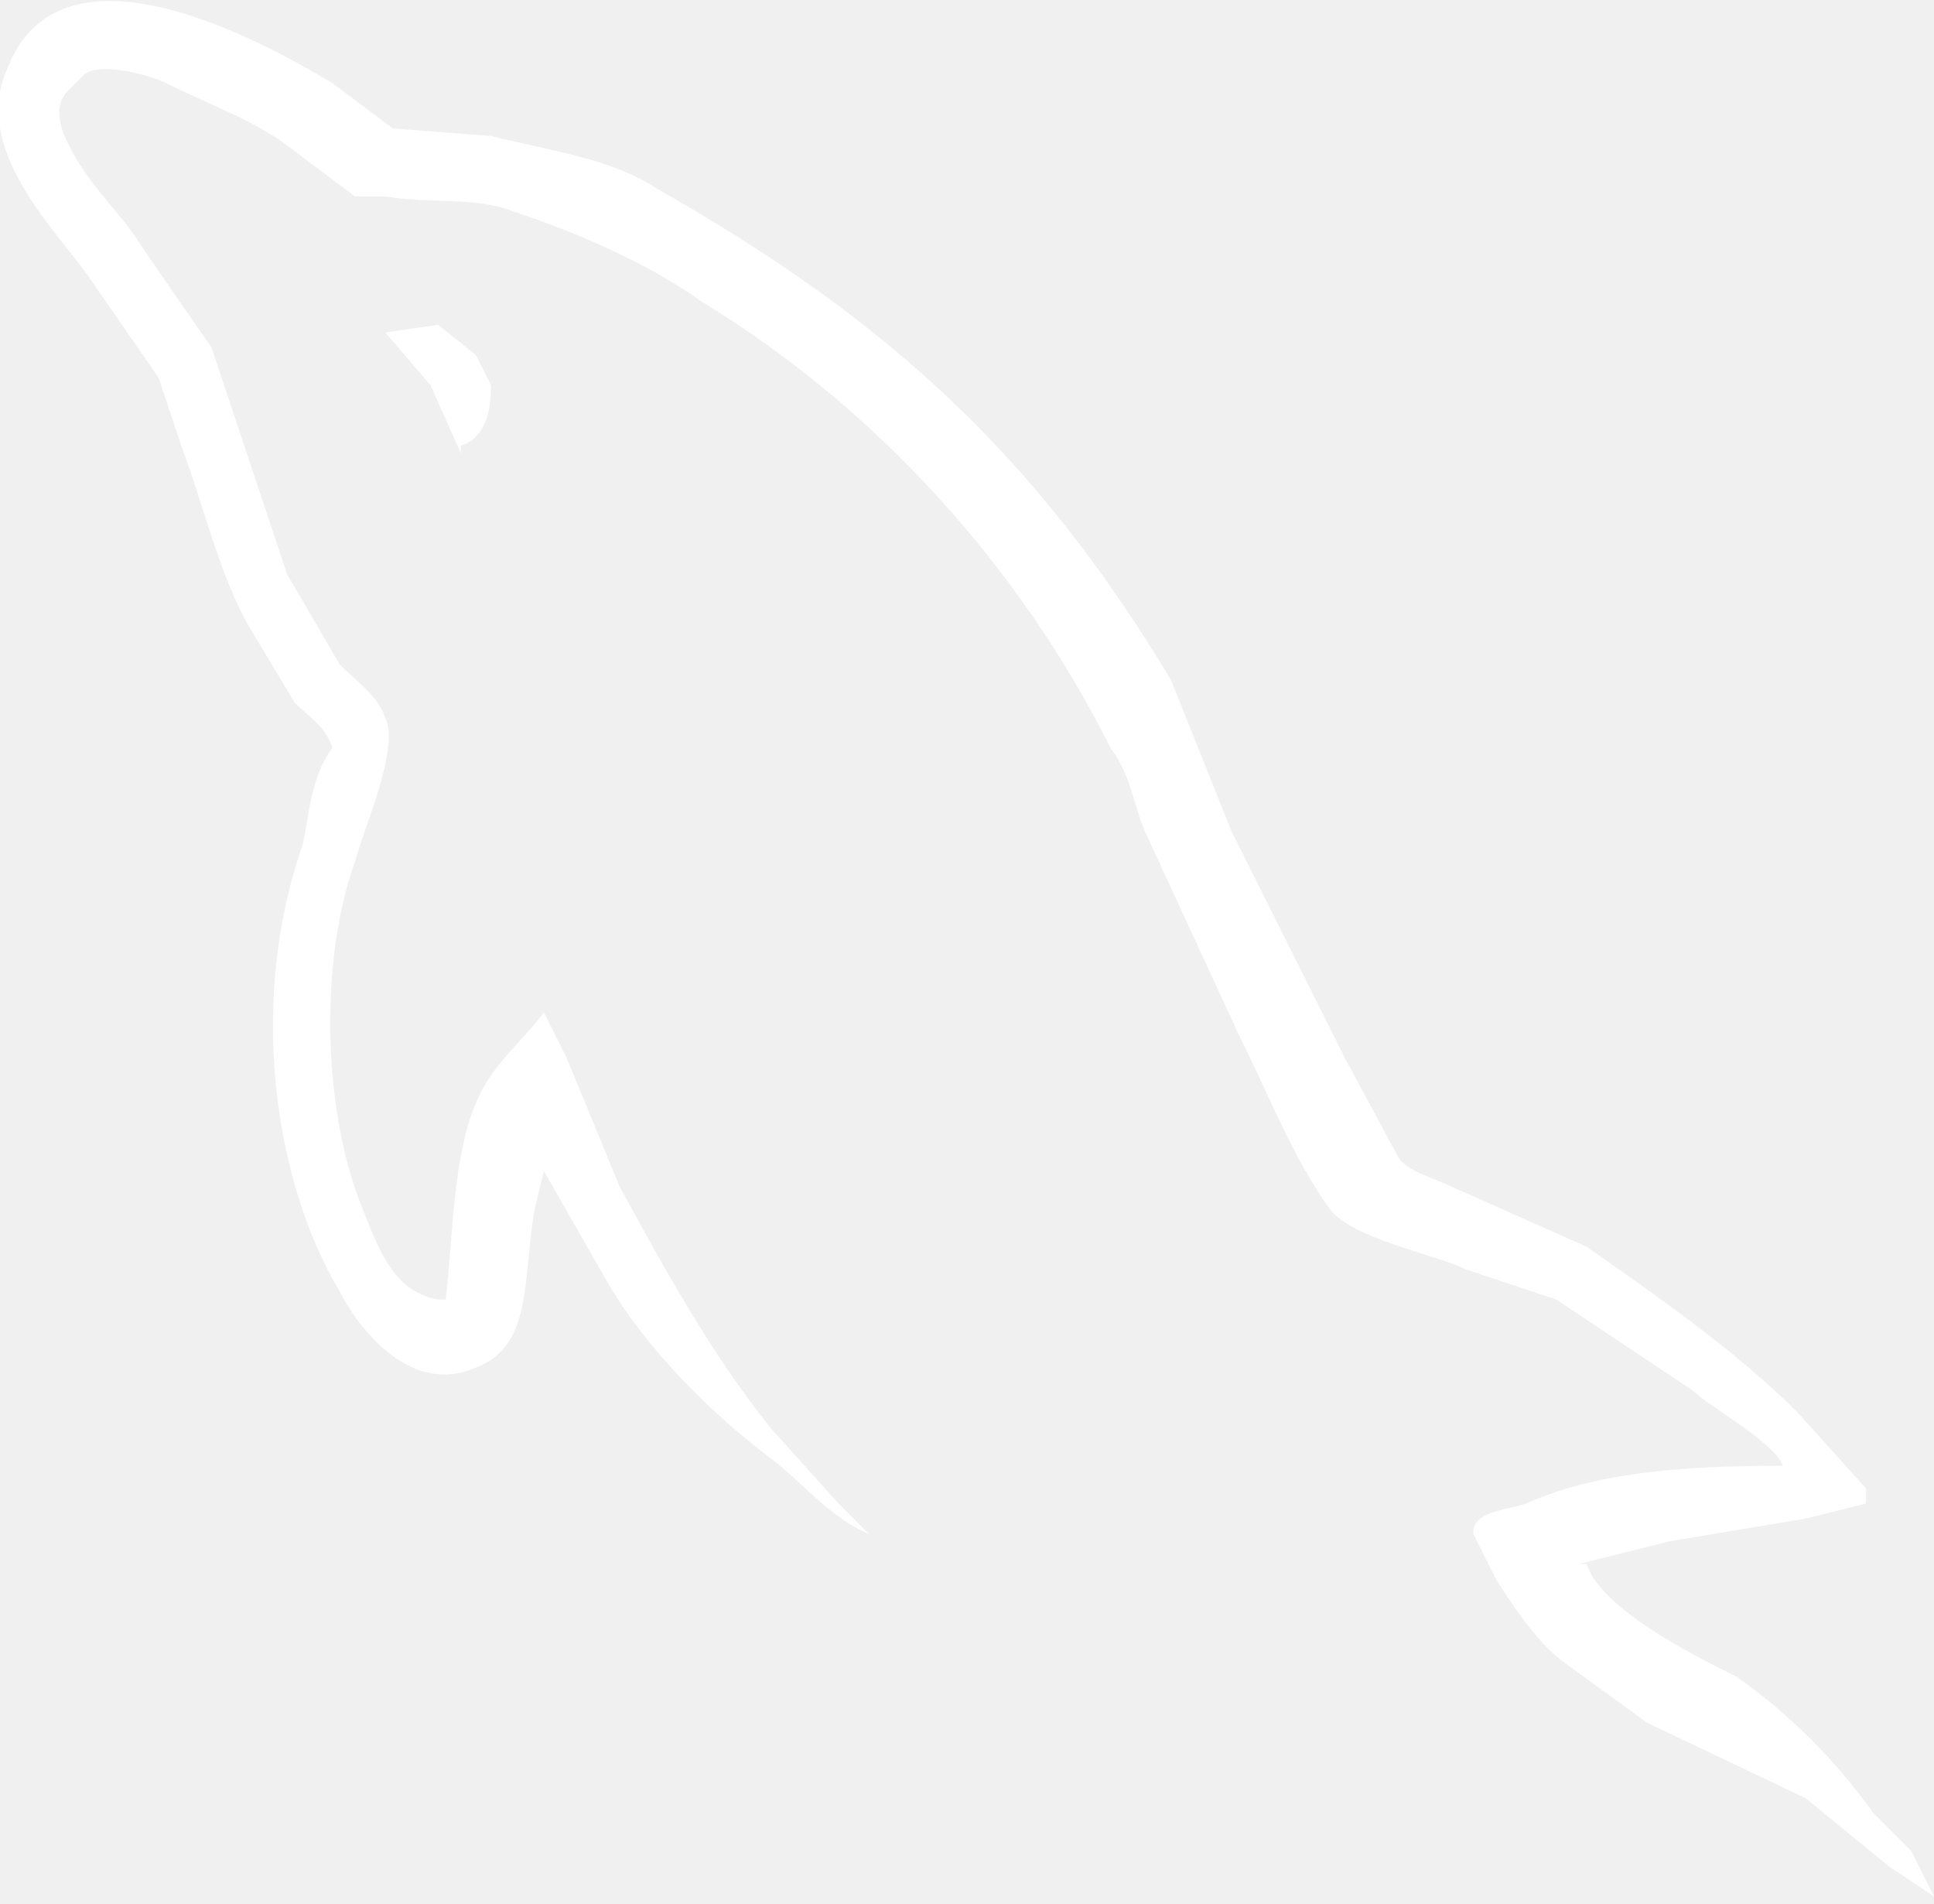
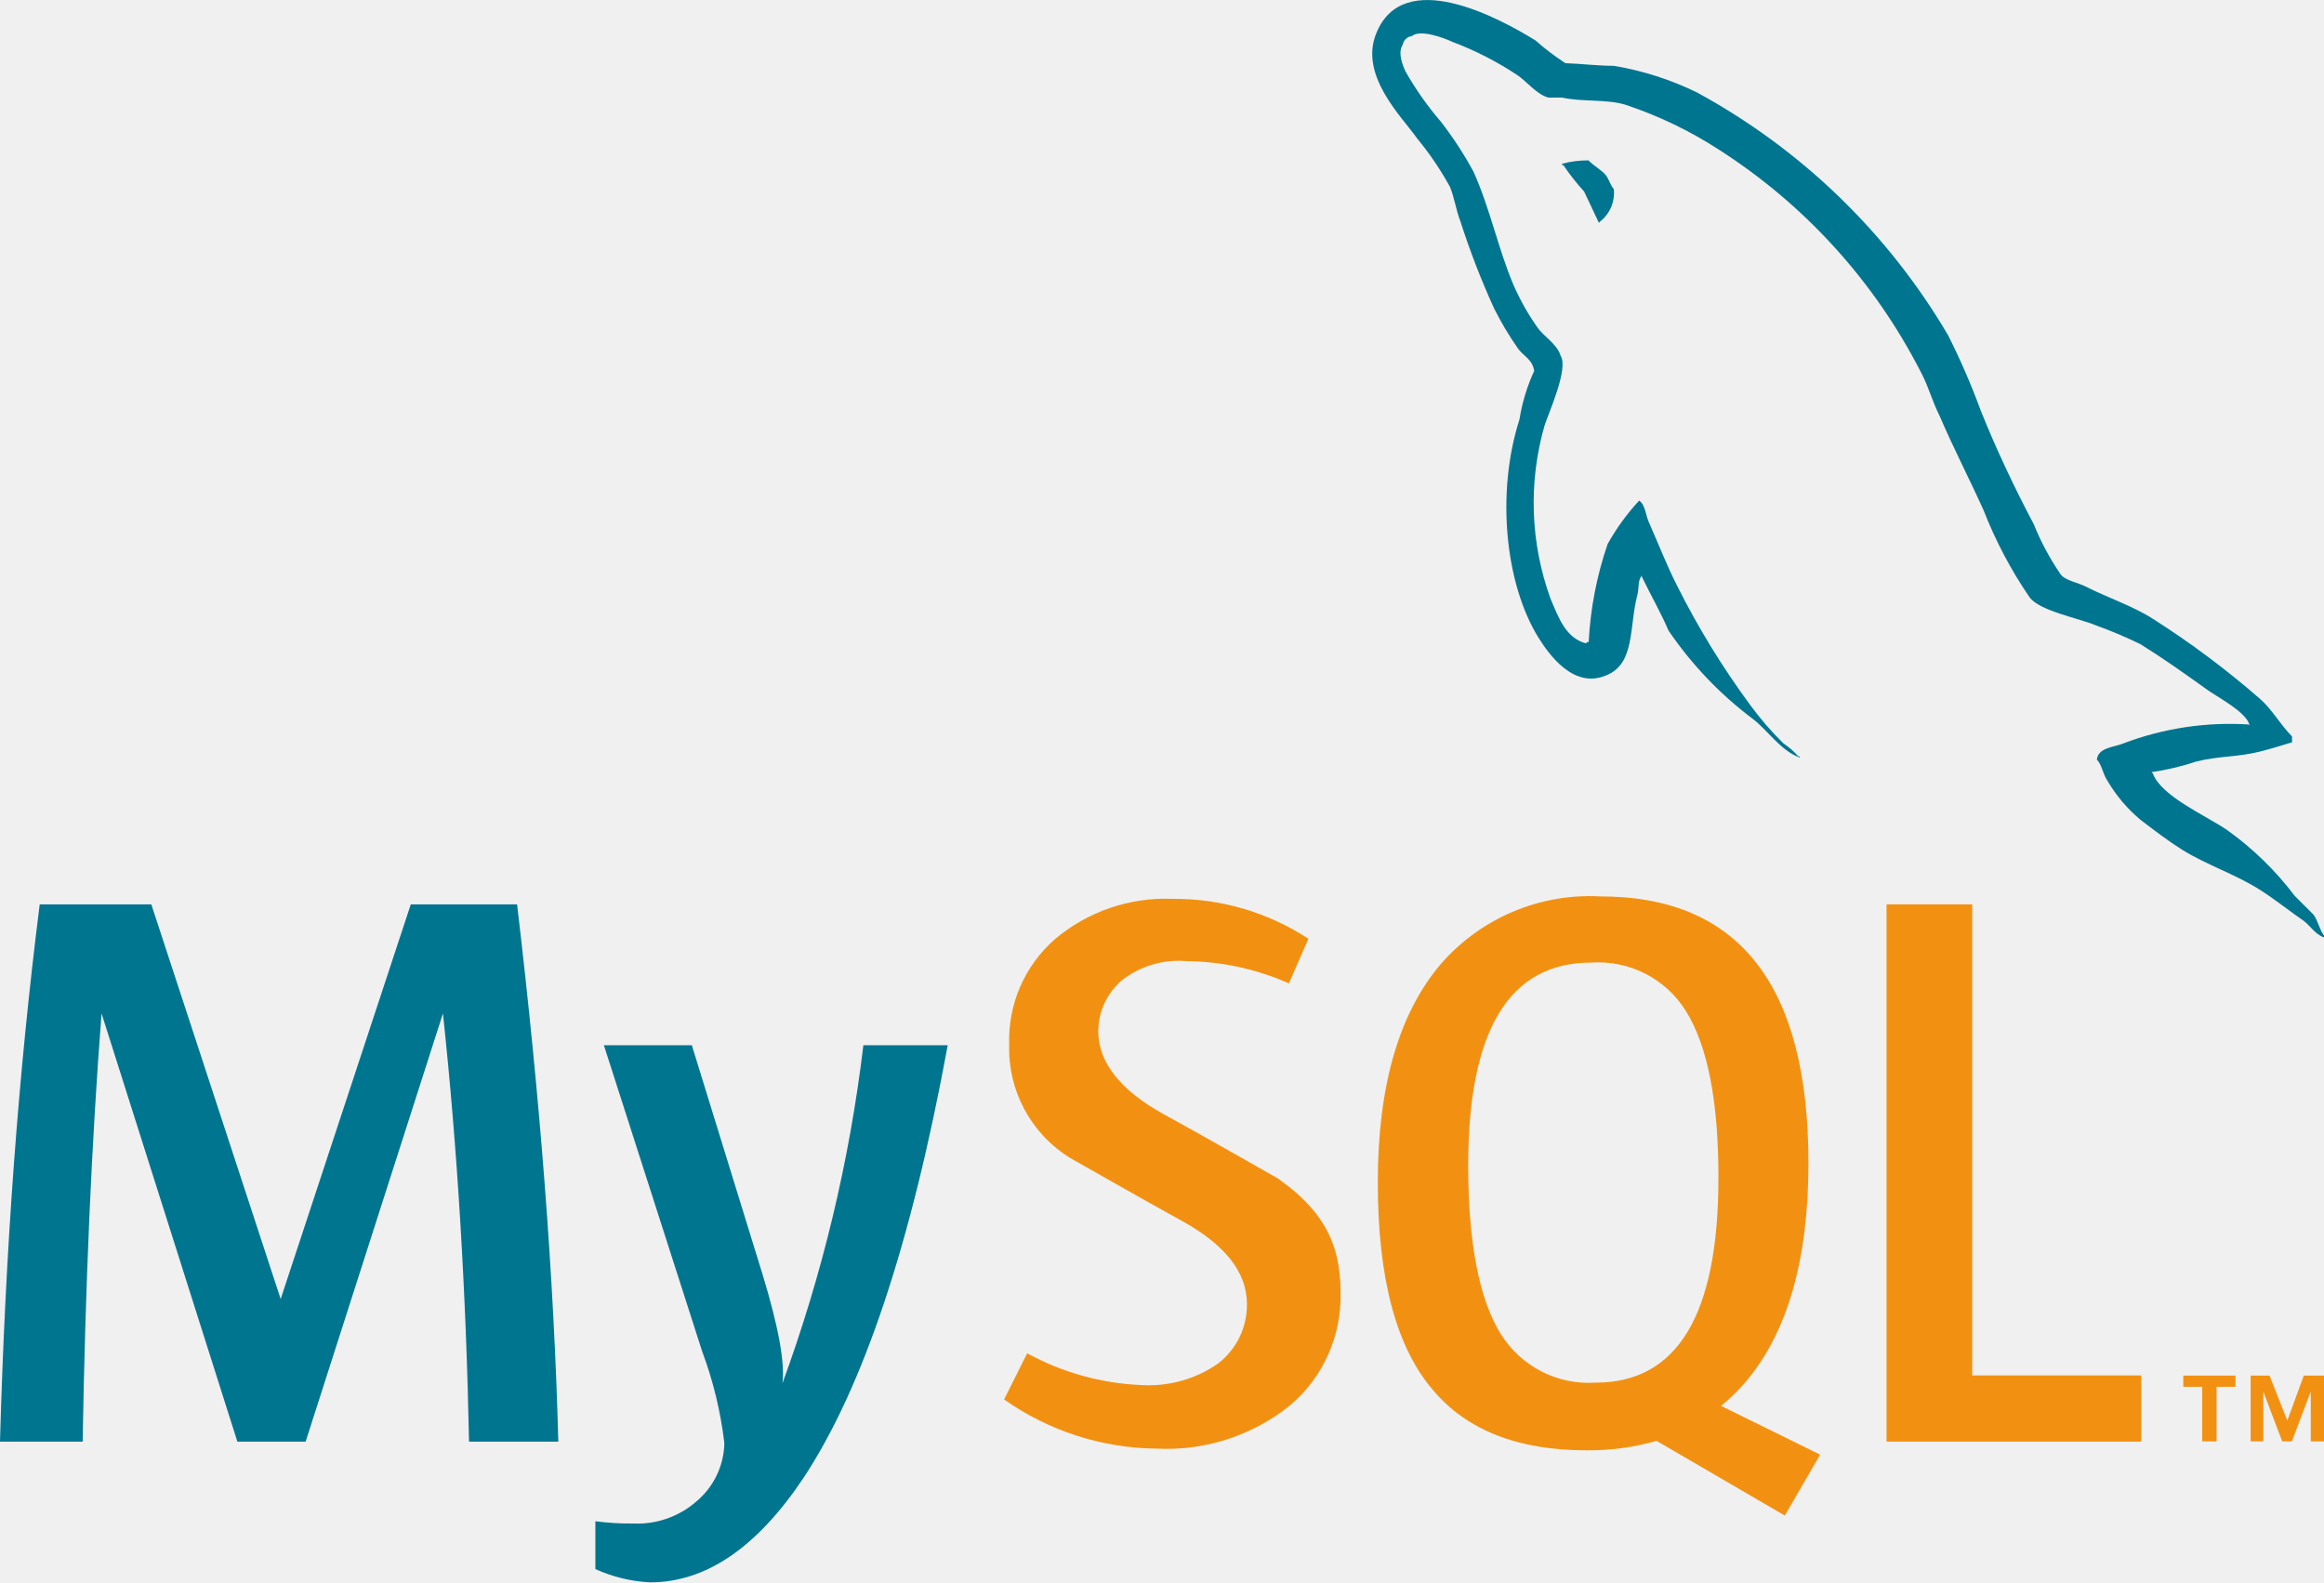
- <svg xmlns="http://www.w3.org/2000/svg" preserveAspectRatio="xMidYMid" viewBox="0 0 256 252">
-   <path fill="#FFF" d="M236 194c-14 0-25 1-34 5-3 1-7 1-7 4l3 6c2 3 5 8 9 11l11 8 21 10 11 9 6 4-3-6-5-5c-5-7-11-13-18-18-6-3-18-9-20-15h-1l12-3 18-3 8-2v-2l-9-10c-8-8-18-15-28-22l-18-8c-2-1-6-2-7-4l-7-13-15-30-8-20c-18-30-38-48-68-65-6-4-14-5-22-7l-13-1-8-6C34 5 8-9 1 9c-5 11 7 22 11 28l9 13 3 9c3 8 5 17 9 24l6 10c2 2 4 3 5 6-3 4-3 9-4 13-7 20-4 44 5 59 2 4 9 14 18 10 8-3 6-13 8-22l1-4 8 14c5 9 14 18 22 24 4 3 8 8 13 10l-4-4-9-10c-8-10-14-21-20-32l-7-17-3-6c-3 4-7 7-9 12-3 7-3 17-4 26h-1c-6-1-8-7-10-12-5-12-6-32-1-46 1-4 6-15 4-19-1-3-4-5-6-7l-7-12-10-30-9-13c-3-5-7-8-10-14-1-2-2-5 0-7l2-2c2-2 9 0 11 1 6 3 12 5 17 9l8 6h4c6 1 12 0 17 2 9 3 18 7 25 12 23 14 42 35 54 59 3 4 3 8 5 12l12 26c4 8 7 16 12 23 3 4 14 6 18 8l12 4 18 12c2 2 11 7 12 10Z" />
-   <path fill="#FFF" d="m58 43-7 1 6 7 4 9v-1c3-1 4-4 4-8l-2-4-5-4Z" />
+ <svg xmlns="http://www.w3.org/2000/svg" id="mysql_wordmark_light__Layer_1" data-name="Layer 1" viewBox="0 0 122.88 83.67">
+   <defs>
+     <style>.mysql_wordmark_light__cls-1,.mysql_wordmark_light__cls-4{fill:#00758f}.mysql_wordmark_light__cls-2,.mysql_wordmark_light__cls-3{fill:#f29111}.mysql_wordmark_light__cls-3,.mysql_wordmark_light__cls-4{fill-rule:evenodd}</style>
+   </defs>
+   <path class="mysql_wordmark_light__cls-1" d="M29.54,76.23H24.8q-.24-12-1.38-22.64h0L16.16,76.23H12.55L5.37,53.59h0q-.79,10.19-1,22.64H0Q.42,61.08,2.1,47.82H8l6.84,20.87h0l6.88-20.87h5.62q1.84,15.52,2.18,28.41Zm0,0Z" />
+   <path class="mysql_wordmark_light__cls-1" d="M50.11,55.27Q47.22,71,42.47,78.17q-3.69,5.51-8.1,5.5a7.89,7.89,0,0,1-2.89-.7V80.44a14.05,14.05,0,0,0,2,.12,4.74,4.74,0,0,0,3.31-1.14,4.13,4.13,0,0,0,1.51-3.11,20.77,20.77,0,0,0-1.17-4.84l-5.2-16.2h4.65l3.74,12.12q1.26,4.13,1.05,5.76a79.31,79.31,0,0,0,4.28-17.88Zm0,0Z" />
+   <path class="mysql_wordmark_light__cls-2" d="M70.88,68.35a7.56,7.56,0,0,1-2.64,5.94,10.42,10.42,0,0,1-7.09,2.31A14.22,14.22,0,0,1,53.09,74l1.22-2.44a13.76,13.76,0,0,0,6.08,1.68,6.39,6.39,0,0,0,4-1.13,3.9,3.9,0,0,0,1.54-3.16c0-1.68-1.17-3.12-3.33-4.33-2-1.1-6-3.38-6-3.38a6.79,6.79,0,0,1-3.24-6,7.09,7.09,0,0,1,2.42-5.58,9.06,9.06,0,0,1,6.23-2.13,12.87,12.87,0,0,1,7.17,2.11L68.15,52a13.74,13.74,0,0,0-5.45-1.18,4.87,4.87,0,0,0-3.36,1,3.55,3.55,0,0,0-1.27,2.7c0,1.68,1.2,3.14,3.41,4.37,2,1.09,6.08,3.42,6.08,3.42,2.22,1.57,3.32,3.25,3.32,6Zm0,0Z" />
+   <path class="mysql_wordmark_light__cls-3" d="M79.35,70.54c-1.14-1.85-1.72-4.82-1.72-8.91q0-10.74,6.51-10.73a5.45,5.45,0,0,1,5,2.56q1.73,2.77,1.72,8.84,0,10.82-6.5,10.81a5.47,5.47,0,0,1-5-2.56Zm16.87,6.37L91,74.34a9.72,9.72,0,0,0,1.3-1.27q3.32-3.91,3.32-11.57,0-14.1-11-14.1A10.44,10.44,0,0,0,76.16,51q-3.31,3.92-3.31,11.53t2.94,11c1.78,2.1,4.48,3.16,8.09,3.16a13.16,13.16,0,0,0,3.71-.5l6.78,3.95,1.85-3.19Zm0,0Z" />
+   <polygon class="mysql_wordmark_light__cls-2" points="113.22 76.23 99.75 76.23 99.75 47.82 104.28 47.82 104.28 72.73 113.22 72.73 113.22 76.23 113.22 76.23" />
+   <path class="mysql_wordmark_light__cls-2" d="M116.45,76.22h.75V73.33h1v-.59h-2.76v.59h1v2.89Zm5.72,0h.71V72.74h-1.07l-.87,2.38L120,72.74h-1v3.48h.67V73.58h0l1,2.64h.51l1-2.64v2.64Zm0,0Z" />
+   <path class="mysql_wordmark_light__cls-4" d="M118.91,38.31a15.86,15.86,0,0,0-6.64,1c-.51.21-1.33.21-1.4.86.27.27.3.72.55,1.1a7.87,7.87,0,0,0,1.77,2.09c.72.55,1.44,1.1,2.2,1.58,1.33.82,2.84,1.3,4.13,2.13.76.48,1.51,1.09,2.27,1.61.37.27.61.72,1.09.89v-.1c-.24-.31-.31-.76-.55-1.1l-1-1a16.49,16.49,0,0,0-3.56-3.47c-1.1-.76-3.5-1.79-3.94-3l-.07-.07a13.51,13.51,0,0,0,2.36-.56c1.17-.3,2.23-.23,3.42-.54.55-.14,1.1-.31,1.65-.48v-.31c-.62-.62-1.06-1.44-1.71-2a46.9,46.9,0,0,0-5.65-4.22c-1.06-.68-2.43-1.13-3.56-1.71-.41-.21-1.09-.31-1.33-.66a13.87,13.87,0,0,1-1.41-2.64c-1-1.88-2-4-2.8-6A37.42,37.42,0,0,0,103,17.72,34.56,34.56,0,0,0,89.71,4.88a16.08,16.08,0,0,0-4.38-1.4c-.85,0-1.71-.11-2.56-.14a13.4,13.4,0,0,1-1.58-1.2c-2-1.24-7-3.91-8.42-.38C71.85,4,74.14,6.19,74.93,7.32a16.35,16.35,0,0,1,1.74,2.57c.24.59.31,1.21.55,1.82A41.7,41.7,0,0,0,79,16.31a16.86,16.86,0,0,0,1.27,2.13c.27.38.75.55.85,1.17a9.9,9.9,0,0,0-.78,2.57c-1.24,3.88-.76,8.68,1,11.53.54.86,1.85,2.75,3.59,2,1.54-.61,1.2-2.57,1.65-4.28.1-.42,0-.69.23-1v.06c.48,1,1,1.89,1.41,2.85A19.65,19.65,0,0,0,92.66,38c.82.62,1.47,1.68,2.5,2.06V40h-.07a4,4,0,0,0-.79-.69,16.31,16.31,0,0,1-1.78-2.06A43.24,43.24,0,0,1,88.69,31c-.55-1.07-1-2.24-1.47-3.3-.21-.41-.21-1-.55-1.23A12,12,0,0,0,85,28.77a19,19,0,0,0-1,5.18c-.14,0-.07,0-.14.07-1.09-.28-1.47-1.41-1.88-2.37a14.85,14.85,0,0,1-.31-9.16c.24-.72,1.27-3,.85-3.67-.2-.66-.89-1-1.26-1.55a12.77,12.77,0,0,1-1.23-2.19c-.82-1.93-1.24-4.05-2.12-6a19.24,19.24,0,0,0-1.72-2.64,16.78,16.78,0,0,1-1.88-2.67c-.17-.38-.41-1-.14-1.41a.55.55,0,0,1,.48-.45c.45-.38,1.71.1,2.16.31A17.11,17.11,0,0,1,80.27,4c.48.34,1,1,1.6,1.16h.72c1.1.24,2.33.07,3.36.38a21.63,21.63,0,0,1,4.93,2.37,30.37,30.37,0,0,1,10.67,11.74c.42.78.59,1.51,1,2.33.72,1.68,1.61,3.4,2.33,5a22.85,22.85,0,0,0,2.43,4.6c.52.72,2.57,1.1,3.49,1.48a23.92,23.92,0,0,1,2.37,1c1.16.72,2.32,1.54,3.42,2.33.54.42,2.26,1.27,2.36,2Zm0,0Z" />
+   <path class="mysql_wordmark_light__cls-4" d="M84,8.48a5.2,5.2,0,0,0-1.41.18v.07h.07a12.56,12.56,0,0,0,1.1,1.4c.27.55.51,1.1.78,1.65l.07-.07A1.93,1.93,0,0,0,85.33,10c-.2-.24-.24-.48-.41-.72s-.65-.51-.92-.79Zm0,0Z" />
</svg>
